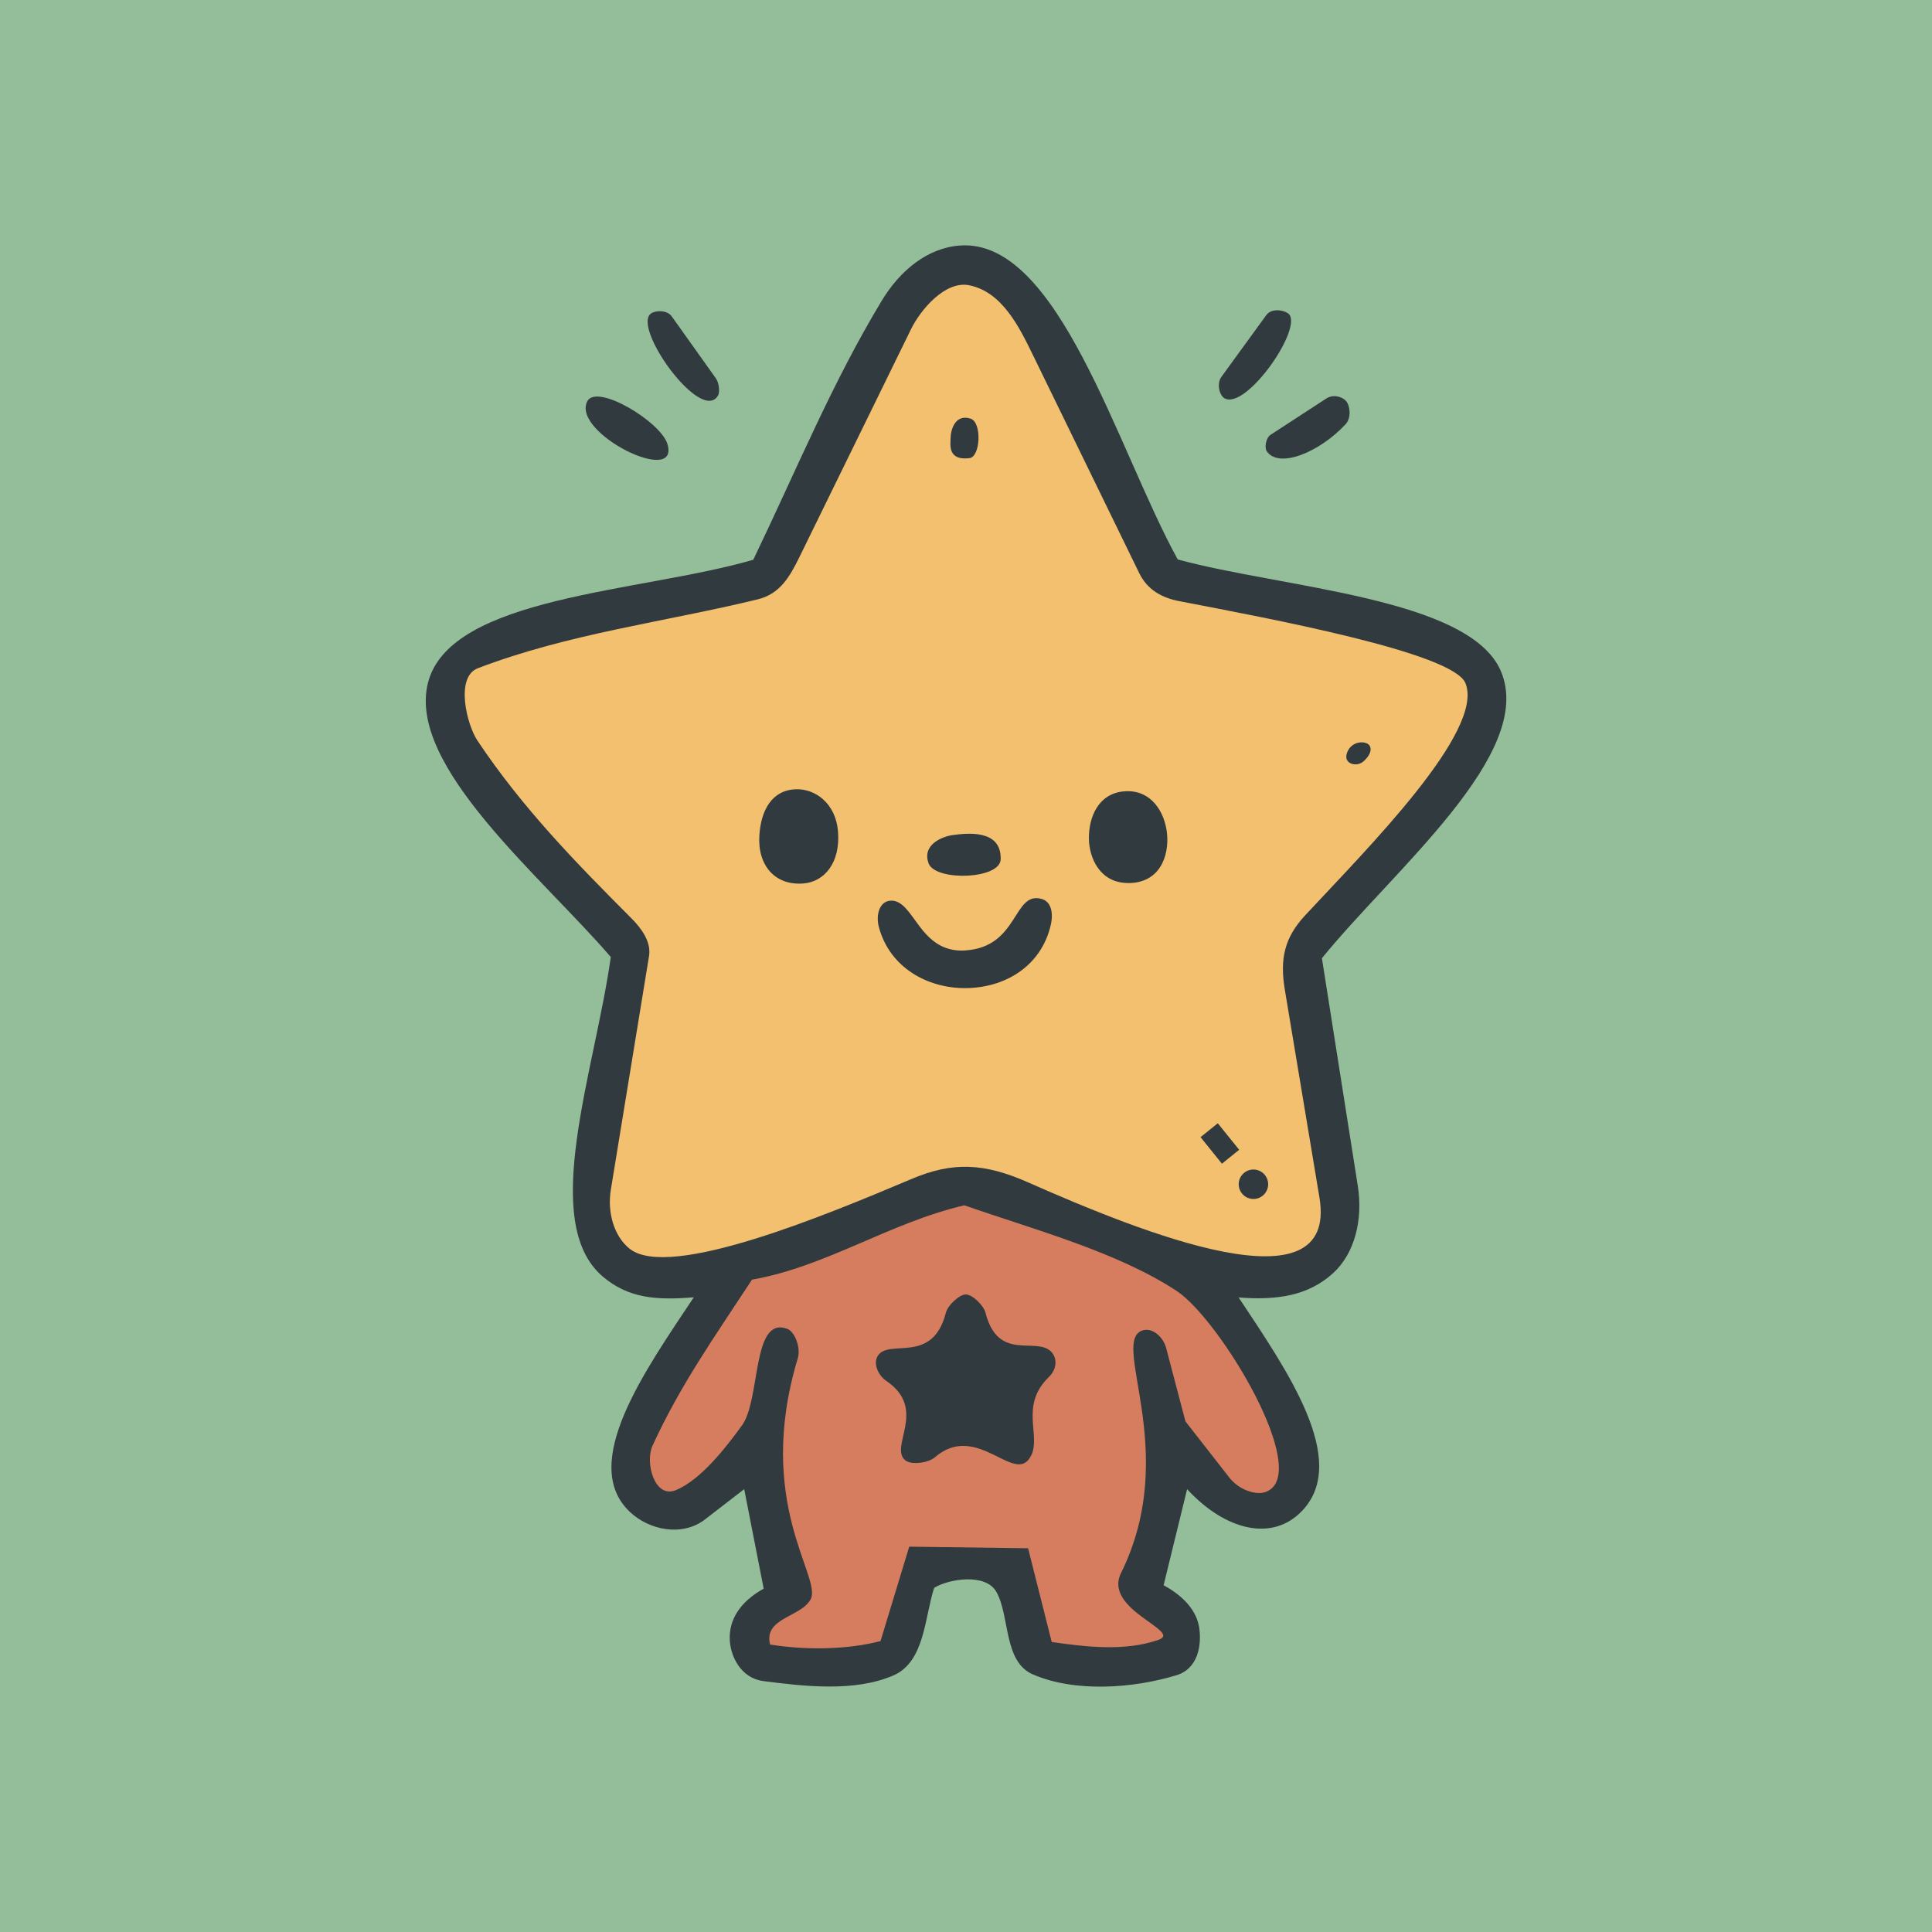
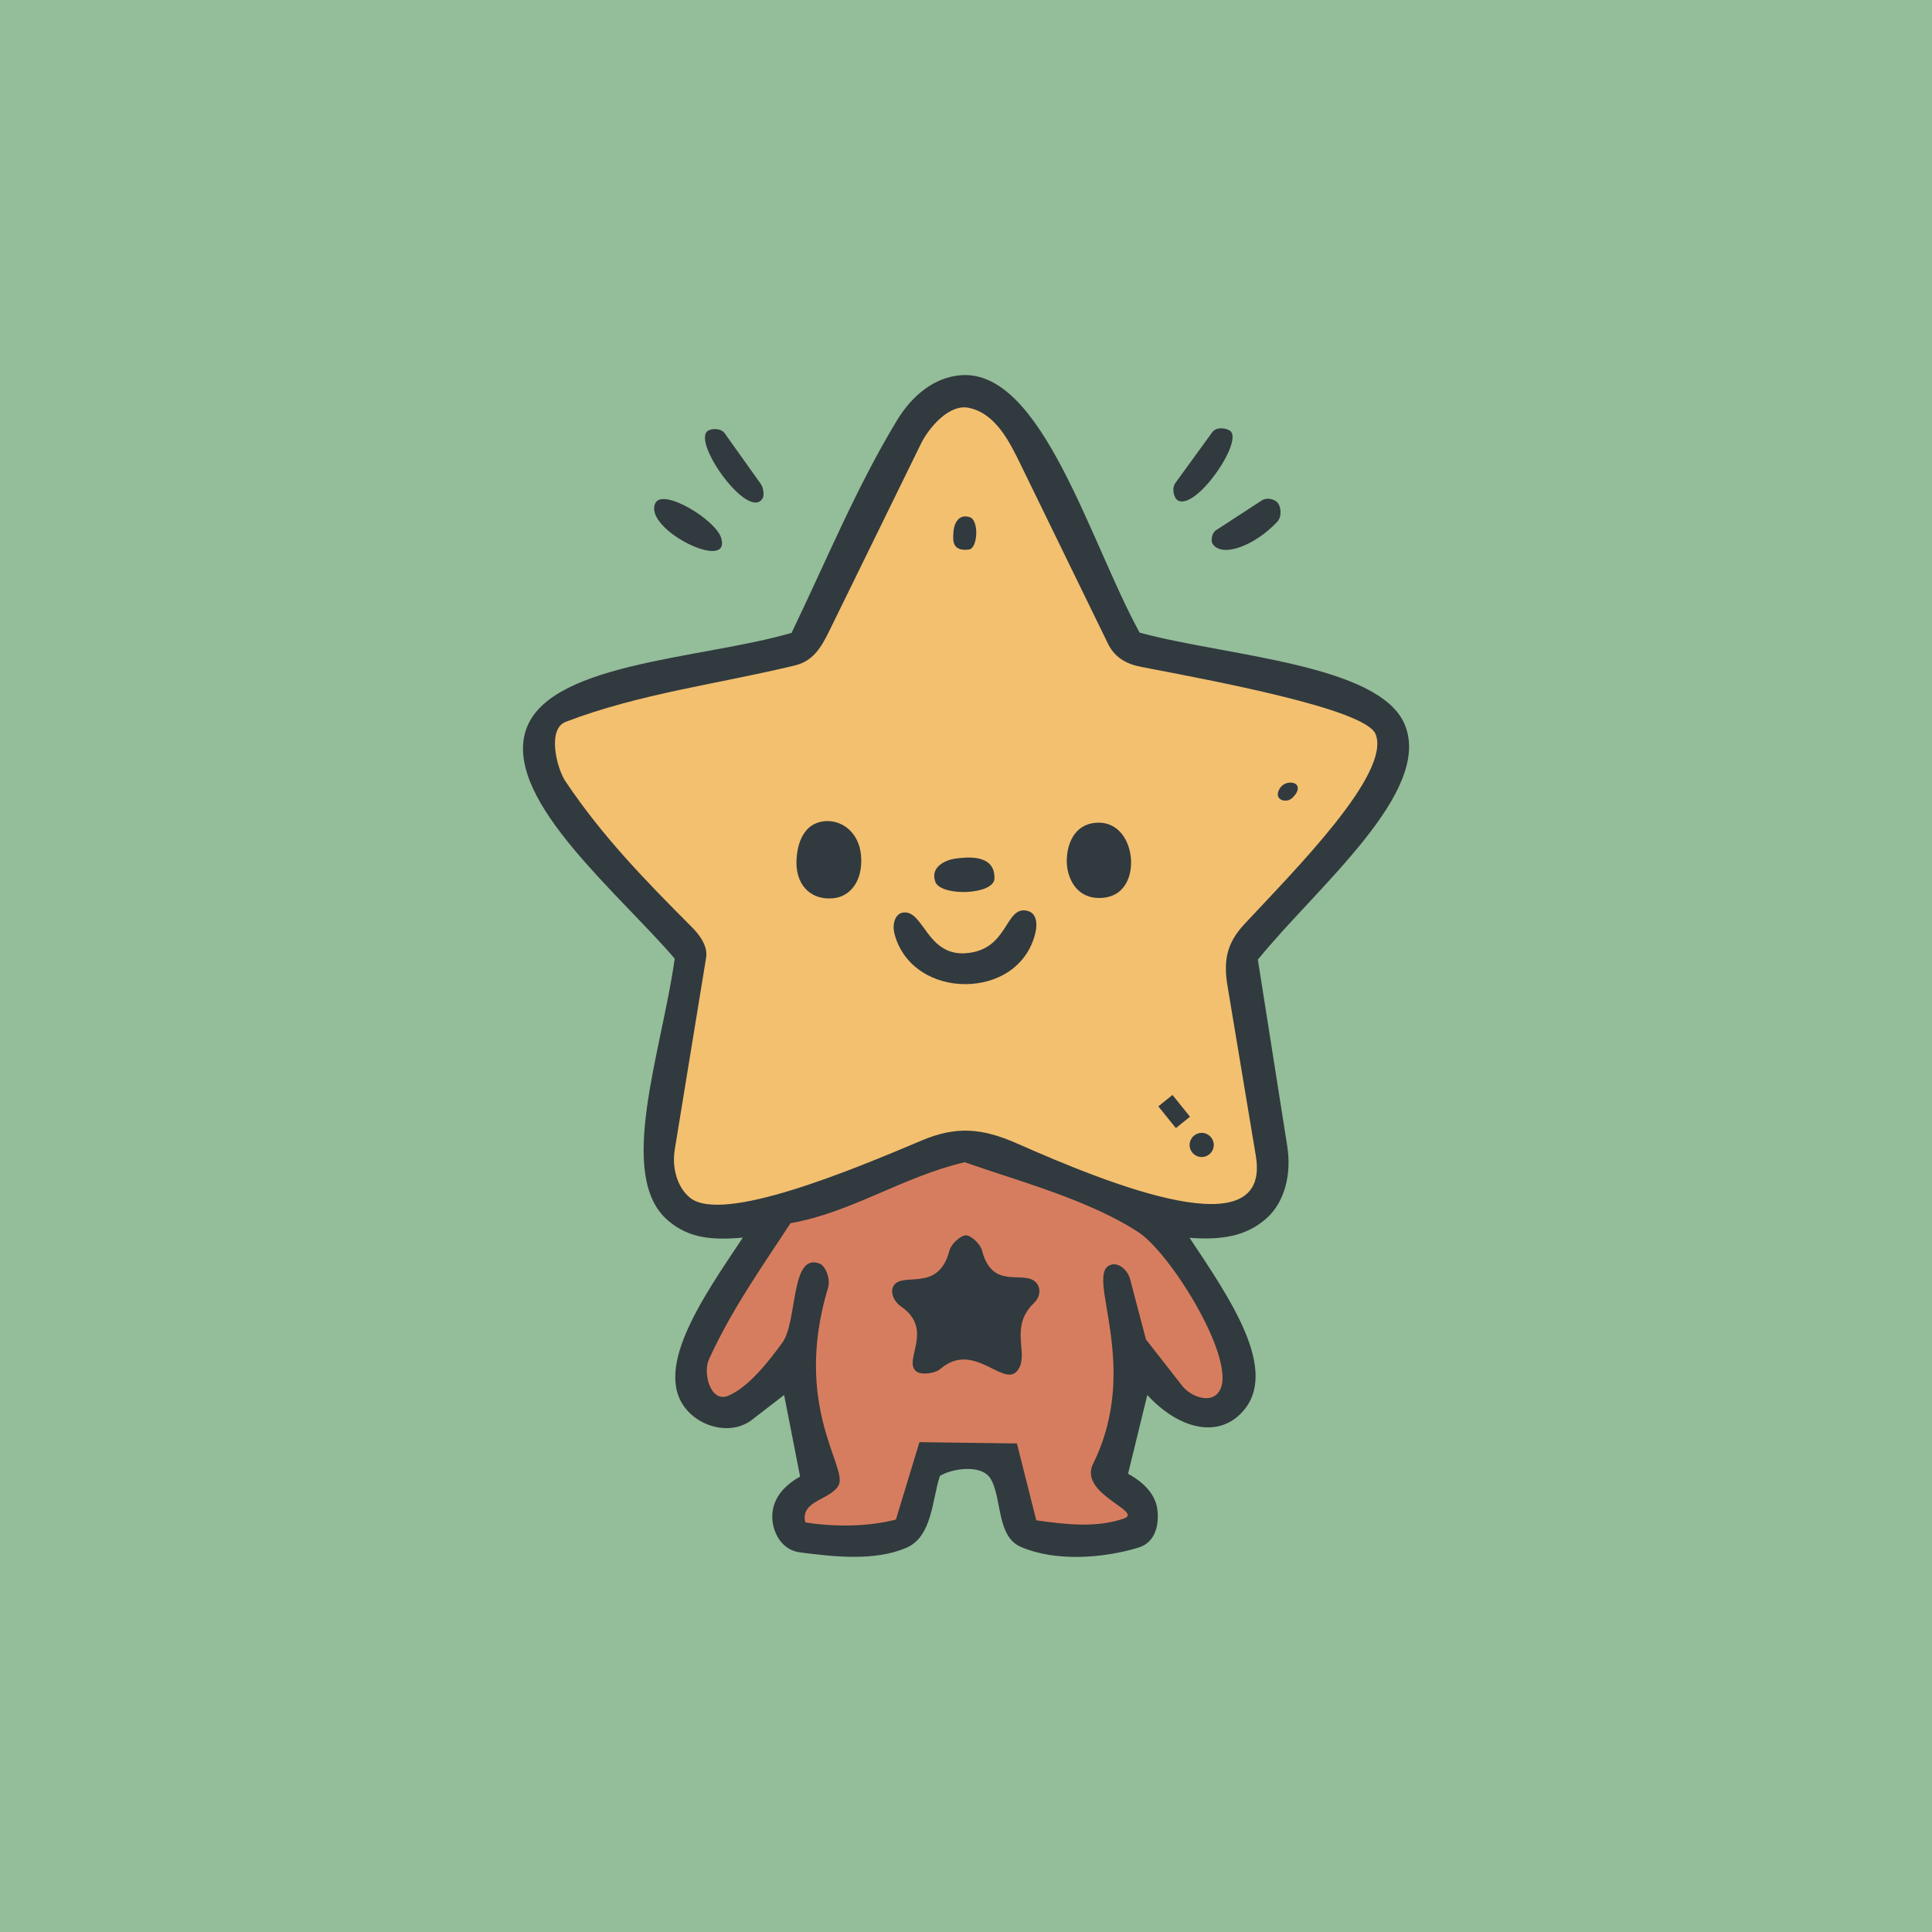
<svg xmlns="http://www.w3.org/2000/svg" id="Layer_2" viewBox="0 0 304.39 304.39">
  <defs>
    <style>.cls-1{fill:#94bd9a;}.cls-2{fill:#313a3e;}.cls-3{fill:#f3c070;}.cls-4{fill:#d77d5f;}</style>
  </defs>
  <g id="Layer_1-2">
    <rect class="cls-1" width="304.39" height="304.39" />
-     <path class="cls-2" d="M202.91,49.35c2.75,1.87-6.49,15.34-9.99,13.4-.78-.44-1.28-2.28-.48-3.38l7.07-9.73c.78-1.07,2.58-.85,3.4-.29Z" />
-     <path class="cls-2" d="M112.81,59.65c.49.69.61,2.14.33,2.64-2.63,4.62-13.73-10.84-10.53-12.93.73-.48,2.5-.52,3.22.48l6.98,9.8Z" />
-     <path class="cls-2" d="M105.16,69.97c2,6.72-15.14-1.77-12.64-6.73,1.46-2.91,11.59,3.2,12.64,6.73Z" />
-     <path class="cls-2" d="M211.97,66.87c-4.12,4.42-10.51,7.02-12.4,4.21-.36-.53-.16-2.08.63-2.59l8.74-5.69c1.23-.8,2.65-.2,3.15.4.63.77.85,2.64-.12,3.68Z" />
-     <path class="cls-2" d="M156.97,250.79c-1.68-2.98-7.51-2.04-9.79-.62-1.5,4.5-1.44,11.65-6.43,13.8-6.11,2.64-14.02,1.72-20.45.89-3.6-.46-5.13-3.87-5.31-6.28-.25-3.43,1.71-6.28,5.33-8.28l-3.07-15.68-6.18,4.77c-3.53,2.73-8.78,1.75-11.9-1.25-7.94-7.63,2.52-22.29,10.14-33.75-5.8.48-10.29.2-14.36-3.28-10.04-8.58-1.23-32.37,1.28-50.33-10.89-12.68-32.09-30.07-28.81-43.17,3.44-13.75,33.64-14.28,51.26-19.42,6.81-14.15,12.4-27.84,20.24-40.81,2.9-4.8,7.23-8.34,12.35-8.7,15.54-1.08,24.7,32.02,34.28,49.46,16.53,4.52,45.99,6,50.92,17.61,5.51,12.99-16.93,31.32-28.2,45.22l5.65,35.85c.85,5.39-.5,10.66-3.87,13.75-4.02,3.68-9.05,4.29-14.9,3.85,7.58,11.42,17.49,25.6,10.06,33.55-4.71,5.04-12.19,3.15-18.18-3.35l-3.7,15.14c3.34,1.81,5.21,4.15,5.6,6.65.41,2.65-.1,6.46-3.56,7.52-6.81,2.08-15.98,2.76-22.65-.13-4.65-2.02-3.58-9.17-5.74-13Z" />
-     <path class="cls-3" d="M161.99,186.29c-6.92-3.06-11.87-3.29-18.33-.56-13.1,5.53-38.21,16.07-44.49,10.99-2.47-2-3.51-5.76-2.93-9.28l6.02-36.83c.36-2.21-1.21-4.36-2.73-5.88-8.92-8.94-17.21-17.43-24.3-28.03-1.68-2.51-3.56-10.04.06-11.42,14.28-5.46,29.31-7.26,44.09-10.85,3.52-.86,5.04-3.56,6.56-6.64l17.59-35.92c1.5-3.07,5.38-7.67,9.15-6.93,5.26,1.04,7.98,6.74,10.07,11.02l16.73,34.32c1.27,2.61,3.5,3.9,6.39,4.45,13.83,2.66,43.02,8.06,45.01,12.89,3.1,7.55-15.59,26.2-25.24,36.58-3.35,3.6-4,6.99-3.21,11.75l5.45,32.72c3.01,18.05-28.01,5.52-45.89-2.38Z" />
-     <path class="cls-2" d="M152.08,149.74c8.47-.53,7.5-9.4,12.04-8.11,1.47.42,1.89,2.15,1.41,4.19-1.56,6.52-7.3,9.82-13.39,9.86-6.01.04-11.96-3.23-13.67-9.61-.51-1.89.08-4.01,1.75-4.16,3.84-.35,4.47,8.3,11.87,7.84Z" />
-     <path class="cls-2" d="M132.03,130.99c.4,4.85-2.08,7.93-5.44,8.2-4.49.37-7.26-2.85-6.95-7.58.25-3.95,1.97-7.13,5.75-7.26,3.08-.1,6.27,2.23,6.64,6.63Z" />
-     <path class="cls-2" d="M177.65,139.12c-4.39-.04-6.03-4-6.09-6.88-.07-3.42,1.44-7.27,5.63-7.57s6.34,3.28,6.68,6.68c.34,3.47-1.1,7.83-6.21,7.78Z" />
-     <path class="cls-2" d="M157.66,135.39c-.09,3.12-9.98,3.48-11.31.76-1.23-3.09,2.16-4.38,3.8-4.59,2.03-.26,7.65-1.01,7.51,3.83Z" />
-     <path class="cls-2" d="M152.75,72.18c-3.45.43-2.99-2.13-2.99-3.01,0-1.42.69-3.98,3.14-3.22,1.84.57,1.58,6.01-.15,6.23Z" />
-     <circle class="cls-2" cx="197.48" cy="186.58" r="2.32" />
-     <rect class="cls-2" x="190.45" y="177.47" width="3.49" height="5.37" transform="translate(-70.5 160.46) rotate(-38.86)" />
-     <path class="cls-2" d="M212.42,118.18c.87-1.57,3.08-1.48,3.44-.56s-.55,1.93-1.13,2.41c-1.08.89-3.48.27-2.31-1.85Z" />
-     <path class="cls-4" d="M161.98,243.93l-18.73-.25-4.52,14.87c-5.42,1.43-12.07,1.41-17.4.55-1.08-4.26,5.02-4.32,6.42-7.2,1.7-3.5-8.9-15.21-2.06-37.89.52-1.72-.5-4.2-1.61-4.63-5.65-2.2-4.2,11.07-7.17,15.18-2.54,3.51-6.47,8.55-10.38,10.2-3.42,1.45-4.94-4.36-3.72-7,4.41-9.61,9.83-17.23,15.67-26.15,11.71-2.05,21.63-8.96,33.46-11.71,10.51,3.69,23.98,7.27,33.43,13.48,6.83,4.49,21.43,28.73,14.12,31.65-1.58.63-4.29-.29-5.81-2.24l-6.91-8.85-3.03-11.52c-.48-1.83-2.15-3.21-3.58-2.85-5.58,1.38,6,18.96-3.54,38.26-2.89,5.84,9.84,9.17,5.88,10.54-5.33,1.84-11.41,1.1-16.8.33l-3.72-14.76Z" />
-     <path class="cls-2" d="M162.47,229.29c-2.43,5.06-8.46-5.49-15.18.31-1.06.92-3.75,1.24-4.68.46-2.55-2.15,3.58-8.03-2.95-12.48-1.27-.87-2.09-2.63-1.42-3.86,1.61-2.98,8.64,1.44,10.77-6.85.32-1.27,2.16-2.92,3.15-2.93s2.8,1.67,3.12,2.92c1.98,7.75,7.96,3.68,10.33,6.1,1,1.02.92,2.76-.35,3.98-4.65,4.5-1.24,9.14-2.78,12.35Z" />
+     <g data-inset="character" transform="translate(152.195,152.195) scale(0.82) translate(-152.195,-152.195)">
+       <path class="cls-2" d="M202.91,49.35c2.75,1.87-6.49,15.34-9.99,13.4-.78-.44-1.28-2.28-.48-3.38l7.07-9.73c.78-1.07,2.58-.85,3.4-.29Z" />
+       <path class="cls-2" d="M112.81,59.65c.49.69.61,2.14.33,2.64-2.63,4.62-13.73-10.84-10.53-12.93.73-.48,2.5-.52,3.22.48l6.98,9.8Z" />
+       <path class="cls-2" d="M105.16,69.97c2,6.72-15.14-1.77-12.64-6.73,1.46-2.91,11.59,3.2,12.64,6.73Z" />
+       <path class="cls-2" d="M211.97,66.87c-4.12,4.42-10.51,7.02-12.4,4.21-.36-.53-.16-2.08.63-2.59l8.74-5.69c1.23-.8,2.65-.2,3.15.4.63.77.85,2.64-.12,3.68Z" />
+       <path class="cls-2" d="M156.97,250.79c-1.68-2.98-7.51-2.04-9.79-.62-1.5,4.5-1.44,11.65-6.43,13.8-6.11,2.64-14.02,1.72-20.45.89-3.6-.46-5.13-3.87-5.31-6.28-.25-3.43,1.71-6.28,5.33-8.28l-3.07-15.68-6.18,4.77c-3.53,2.73-8.78,1.75-11.9-1.25-7.94-7.63,2.52-22.29,10.14-33.75-5.8.48-10.29.2-14.36-3.28-10.04-8.58-1.23-32.37,1.28-50.33-10.89-12.68-32.09-30.07-28.81-43.17,3.44-13.75,33.64-14.28,51.26-19.42,6.81-14.15,12.4-27.84,20.24-40.81,2.9-4.8,7.23-8.34,12.35-8.7,15.54-1.08,24.7,32.02,34.28,49.46,16.53,4.52,45.99,6,50.92,17.61,5.51,12.99-16.93,31.32-28.2,45.22l5.65,35.85c.85,5.39-.5,10.66-3.87,13.75-4.02,3.68-9.05,4.29-14.9,3.85,7.58,11.42,17.49,25.6,10.06,33.55-4.71,5.04-12.19,3.15-18.18-3.35l-3.7,15.14c3.34,1.81,5.21,4.15,5.6,6.65.41,2.65-.1,6.46-3.56,7.52-6.81,2.08-15.98,2.76-22.65-.13-4.65-2.02-3.58-9.17-5.74-13Z" />
+       <path class="cls-3" d="M161.99,186.29c-6.92-3.06-11.87-3.29-18.33-.56-13.1,5.53-38.21,16.07-44.49,10.99-2.47-2-3.51-5.76-2.93-9.28l6.02-36.83c.36-2.21-1.21-4.36-2.73-5.88-8.92-8.94-17.21-17.43-24.3-28.03-1.68-2.51-3.56-10.04.06-11.42,14.28-5.46,29.31-7.26,44.09-10.85,3.52-.86,5.04-3.56,6.56-6.64l17.59-35.92c1.5-3.07,5.38-7.67,9.15-6.93,5.26,1.04,7.98,6.74,10.07,11.02l16.73,34.32c1.27,2.61,3.5,3.9,6.39,4.45,13.83,2.66,43.02,8.06,45.01,12.89,3.1,7.55-15.59,26.2-25.24,36.58-3.35,3.6-4,6.99-3.21,11.75l5.45,32.72c3.01,18.05-28.01,5.52-45.89-2.38Z" />
+       <path class="cls-2" d="M152.08,149.74c8.47-.53,7.5-9.4,12.04-8.11,1.47.42,1.89,2.15,1.41,4.19-1.56,6.52-7.3,9.82-13.39,9.86-6.01.04-11.96-3.23-13.67-9.61-.51-1.89.08-4.01,1.75-4.16,3.84-.35,4.47,8.3,11.87,7.84Z" />
+       <path class="cls-2" d="M132.03,130.99c.4,4.85-2.08,7.93-5.44,8.2-4.49.37-7.26-2.85-6.95-7.58.25-3.95,1.97-7.13,5.75-7.26,3.08-.1,6.27,2.23,6.64,6.63Z" />
+       <path class="cls-2" d="M177.65,139.12c-4.39-.04-6.03-4-6.09-6.88-.07-3.42,1.44-7.27,5.63-7.57s6.34,3.28,6.68,6.68c.34,3.47-1.1,7.83-6.21,7.78Z" />
+       <path class="cls-2" d="M157.66,135.39c-.09,3.12-9.98,3.48-11.31.76-1.23-3.09,2.16-4.38,3.8-4.59,2.03-.26,7.65-1.01,7.51,3.83Z" />
+       <path class="cls-2" d="M152.75,72.18c-3.45.43-2.99-2.13-2.99-3.01,0-1.42.69-3.98,3.14-3.22,1.84.57,1.58,6.01-.15,6.23Z" />
+       <circle class="cls-2" cx="197.48" cy="186.58" r="2.32" />
+       <rect class="cls-2" x="190.45" y="177.47" width="3.49" height="5.37" transform="translate(-70.5 160.46) rotate(-38.86)" />
+       <path class="cls-2" d="M212.42,118.18c.87-1.57,3.08-1.48,3.44-.56s-.55,1.93-1.13,2.41c-1.08.89-3.48.27-2.31-1.85Z" />
+       <path class="cls-4" d="M161.98,243.93l-18.73-.25-4.52,14.87c-5.42,1.43-12.07,1.41-17.4.55-1.08-4.26,5.02-4.32,6.42-7.2,1.7-3.5-8.9-15.21-2.06-37.89.52-1.72-.5-4.2-1.61-4.63-5.65-2.2-4.2,11.07-7.17,15.18-2.54,3.51-6.47,8.55-10.38,10.2-3.42,1.45-4.94-4.36-3.72-7,4.41-9.61,9.83-17.23,15.67-26.15,11.71-2.05,21.63-8.96,33.46-11.71,10.51,3.69,23.98,7.27,33.43,13.48,6.83,4.49,21.43,28.73,14.12,31.65-1.58.63-4.29-.29-5.81-2.24l-6.91-8.85-3.03-11.52c-.48-1.83-2.15-3.21-3.58-2.85-5.58,1.38,6,18.96-3.54,38.26-2.89,5.84,9.84,9.17,5.88,10.54-5.33,1.84-11.41,1.1-16.8.33l-3.72-14.76Z" />
+       <path class="cls-2" d="M162.47,229.29c-2.43,5.06-8.46-5.49-15.18.31-1.06.92-3.75,1.24-4.68.46-2.55-2.15,3.58-8.03-2.95-12.48-1.27-.87-2.09-2.63-1.42-3.86,1.61-2.98,8.64,1.44,10.77-6.85.32-1.27,2.16-2.92,3.15-2.93s2.8,1.67,3.12,2.92c1.98,7.75,7.96,3.68,10.33,6.1,1,1.02.92,2.76-.35,3.98-4.65,4.5-1.24,9.14-2.78,12.35Z" />
+     </g>
  </g>
</svg>
